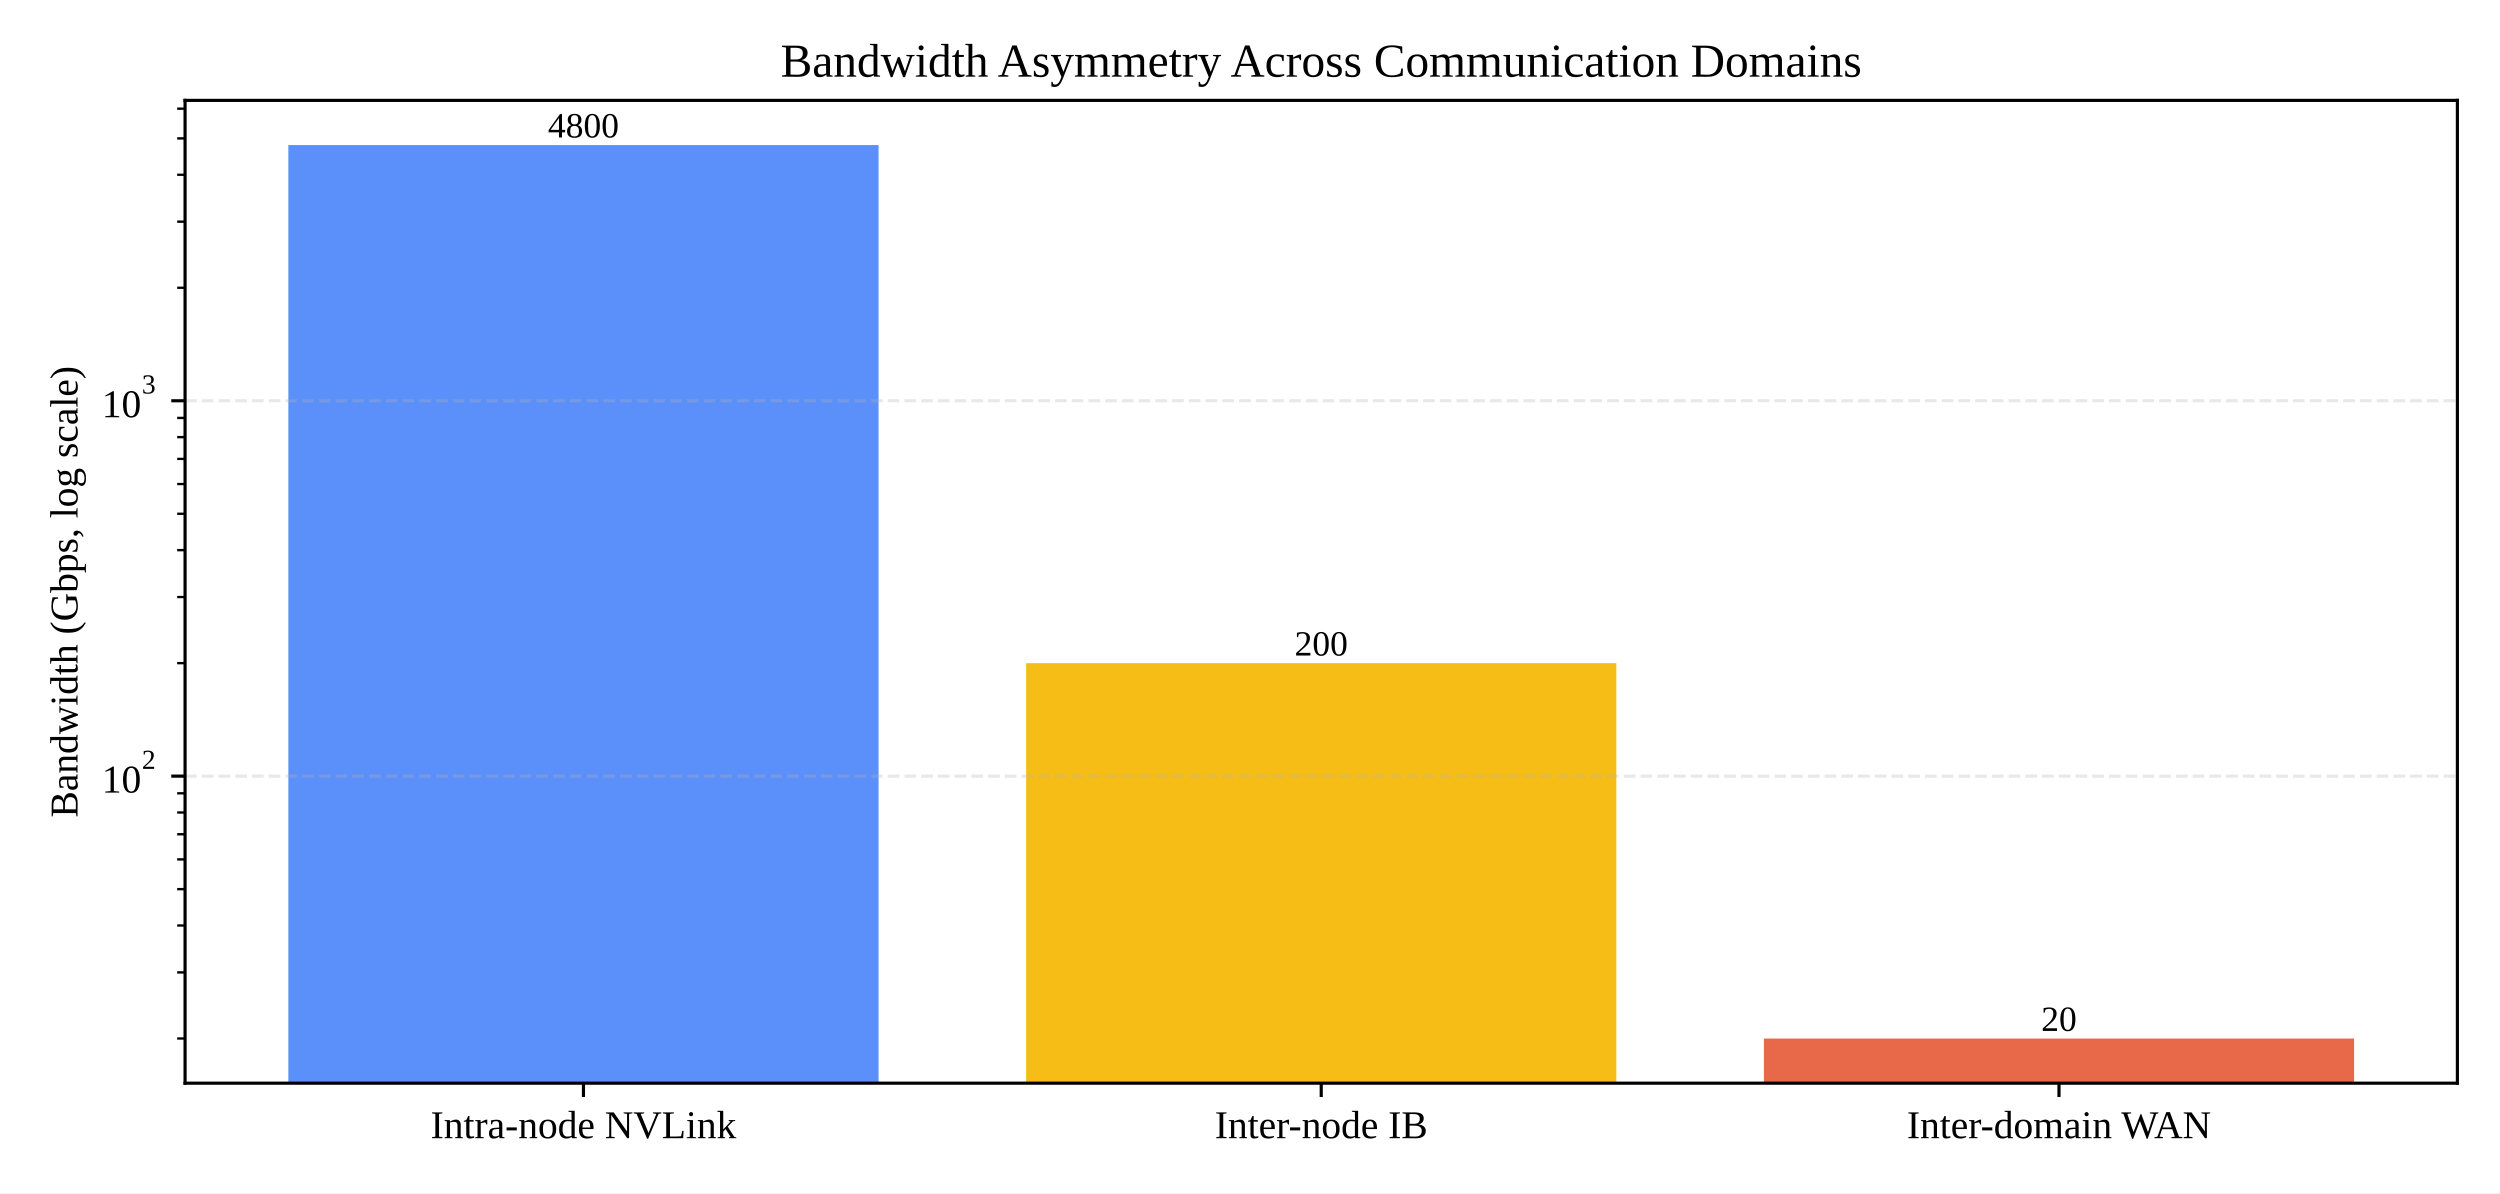
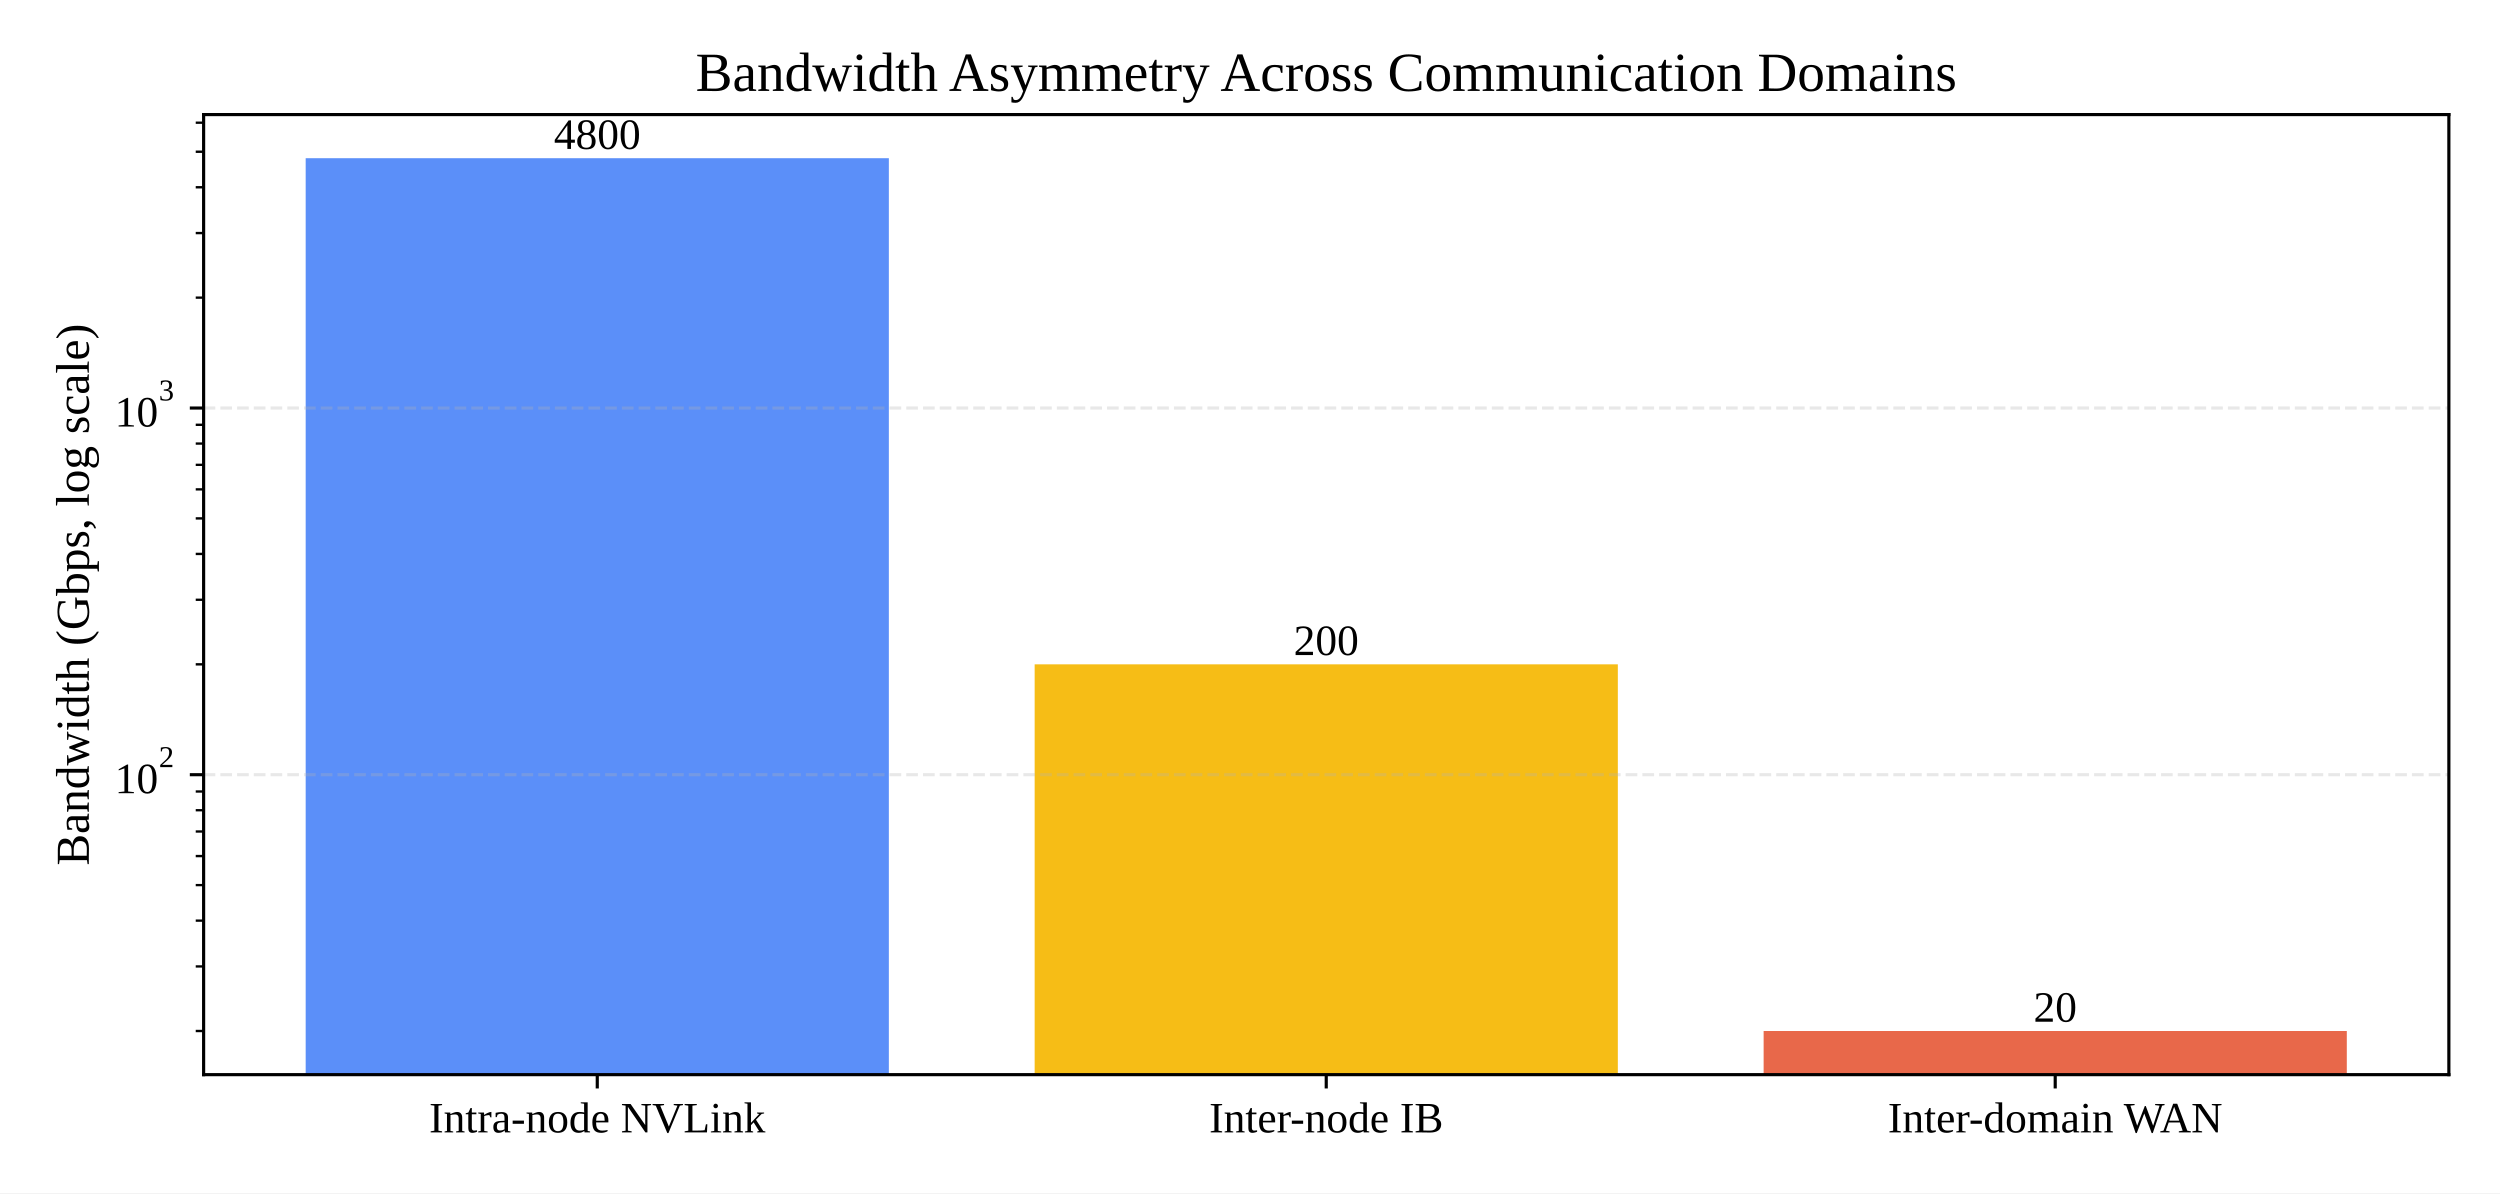
<svg xmlns="http://www.w3.org/2000/svg" xmlns:xlink="http://www.w3.org/1999/xlink" width="633.6pt" height="302.4pt" viewBox="0 0 633.6 302.4" version="1.1">
  <defs>
    <style type="text/css">*{stroke-linejoin: round; stroke-linecap: butt}</style>
  </defs>
  <g id="figure_1">
    <g id="patch_1">
      <path d="M 0 302.4  L 633.6 302.4  L 633.6 0  L 0 0  z " style="fill: #ffffff" />
    </g>
    <g id="axes_1">
      <g id="patch_2">
-         <path d="M 46.903 274.52  L 622.8 274.52  L 622.8 25.44  L 46.903 25.44  z " style="fill: #ffffff" />
+         <path d="M 51.606 272.36  L 620.64 272.36  L 620.64 29.04  L 51.606 29.04  z " style="fill: #ffffff" />
      </g>
      <g id="patch_3">
-         <path d="M 73.08 95519.854  L 222.664 95519.854  L 222.664 36.762  L 73.08 36.762  z " clip-path="url(#p92b86f5b36)" style="fill: #5b8ff9" />
+         <path d="M 77.471 93315.137  L 225.272 93315.137  L 225.272 40.1  L 77.471 40.1  z " clip-path="url(#p4b621ad62f)" style="fill: #5b8ff9" />
      </g>
      <g id="patch_4">
-         <path d="M 260.06 95519.854  L 409.643 95519.854  L 409.643 168.065  L 260.06 168.065  z " clip-path="url(#p92b86f5b36)" style="fill: #f6bd16" />
+         <path d="M 262.223 93315.137  L 410.024 93315.137  L 410.024 168.367  L 262.223 168.367  z " clip-path="url(#p4b621ad62f)" style="fill: #f6bd16" />
      </g>
      <g id="patch_5">
-         <path d="M 447.039 95519.854  L 596.623 95519.854  L 596.623 263.198  L 447.039 263.198  z " clip-path="url(#p92b86f5b36)" style="fill: #e8684a" />
+         <path d="M 446.974 93315.137  L 594.775 93315.137  L 594.775 261.3  L 446.974 261.3  z " clip-path="url(#p4b621ad62f)" style="fill: #e8684a" />
      </g>
      <g id="matplotlib.axis_1">
        <g id="xtick_1">
          <g id="line2d_1">
            <defs>
-               <path id="m99f9f22fb5" d="M 0 0  L 0 3.5  " style="stroke: #000000; stroke-width: 0.8" />
+               <path id="m67910f00aa" d="M 0 0  L 0 3.5  " style="stroke: #000000; stroke-width: 0.8" />
            </defs>
            <g>
-               <use xlink:href="#m99f9f22fb5" x="147.872" y="274.52" style="stroke: #000000; stroke-width: 0.8" />
+               <use xlink:href="#m67910f00aa" x="151.372" y="272.36" style="stroke: #000000; stroke-width: 0.8" />
            </g>
          </g>
          <g id="text_1">
-             <text style="font-size: 10px; font-family: 'Times New Roman'; text-anchor: middle" x="147.872" y="288.464" transform="rotate(-0 147.8718 288.4638)">Intra-node NVLink</text>
+             <text style="font: 11px 'Times New Roman'; text-anchor: middle" x="151.372" y="286.998" transform="rotate(-0 151.3719 286.9981)">Intra-node NVLink</text>
          </g>
        </g>
        <g id="xtick_2">
          <g id="line2d_2">
            <g>
-               <use xlink:href="#m99f9f22fb5" x="334.851" y="274.52" style="stroke: #000000; stroke-width: 0.8" />
+               <use xlink:href="#m67910f00aa" x="336.123" y="272.36" style="stroke: #000000; stroke-width: 0.8" />
            </g>
          </g>
          <g id="text_2">
-             <text style="font-size: 10px; font-family: 'Times New Roman'; text-anchor: middle" x="334.851" y="288.464" transform="rotate(-0 334.8514 288.4638)">Inter-node IB</text>
+             <text style="font: 11px 'Times New Roman'; text-anchor: middle" x="336.123" y="286.998" transform="rotate(-0 336.1231 286.9981)">Inter-node IB</text>
          </g>
        </g>
        <g id="xtick_3">
          <g id="line2d_3">
            <g>
-               <use xlink:href="#m99f9f22fb5" x="521.831" y="274.52" style="stroke: #000000; stroke-width: 0.8" />
+               <use xlink:href="#m67910f00aa" x="520.874" y="272.36" style="stroke: #000000; stroke-width: 0.8" />
            </g>
          </g>
          <g id="text_3">
-             <text style="font-size: 10px; font-family: 'Times New Roman'; text-anchor: middle" x="521.831" y="288.464" transform="rotate(-0 521.831 288.4638)">Inter-domain WAN</text>
+             <text style="font: 11px 'Times New Roman'; text-anchor: middle" x="520.874" y="286.998" transform="rotate(-0 520.8743 286.9981)">Inter-domain WAN</text>
          </g>
        </g>
      </g>
      <g id="matplotlib.axis_2">
        <g id="ytick_1">
          <g id="line2d_4">
-             <path d="M 46.903 196.703  L 622.8 196.703  " clip-path="url(#p92b86f5b36)" style="fill: none; stroke-dasharray: 2.96,1.28; stroke-dashoffset: 0; stroke: #b0b0b0; stroke-opacity: 0.3; stroke-width: 0.8" />
+             <path d="M 51.606 196.343  L 620.64 196.343  " clip-path="url(#p4b621ad62f)" style="fill: none; stroke-dasharray: 2.96,1.28; stroke-dashoffset: 0; stroke: #b0b0b0; stroke-opacity: 0.3; stroke-width: 0.8" />
          </g>
          <g id="line2d_5">
            <defs>
-               <path id="m8ca456ecf7" d="M 0 0  L -3.5 0  " style="stroke: #000000; stroke-width: 0.8" />
+               <path id="maecc926396" d="M 0 0  L -3.5 0  " style="stroke: #000000; stroke-width: 0.8" />
            </defs>
            <g>
-               <use xlink:href="#m8ca456ecf7" x="46.903" y="196.703" style="stroke: #000000; stroke-width: 0.8" />
+               <use xlink:href="#maecc926396" x="51.606" y="196.343" style="stroke: #000000; stroke-width: 0.8" />
            </g>
          </g>
          <g id="text_4">
-             <g transform="translate(25.80278 201.1336)">
+             <g transform="translate(29.09625 201.2162)">
              <text>
-                 <tspan x="0" y="-0.253" style="font-size: 10px; font-family: 'Times New Roman'">1</tspan>
-                 <tspan x="5" y="-0.253" style="font-size: 10px; font-family: 'Times New Roman'">0</tspan>
-                 <tspan x="10.15" y="-6.264" style="font-size: 7px; font-family: 'Times New Roman'">2</tspan>
+                 <tspan style="font: 11px 'Times New Roman'" x="0 5.5" y="-0.181">10</tspan>
+                 <tspan style="font: 7.7px 'Times New Roman'" x="11.165" y="-6.794">2</tspan>
              </text>
            </g>
          </g>
        </g>
        <g id="ytick_2">
          <g id="line2d_6">
-             <path d="M 46.903 101.57  L 622.8 101.57  " clip-path="url(#p92b86f5b36)" style="fill: none; stroke-dasharray: 2.96,1.28; stroke-dashoffset: 0; stroke: #b0b0b0; stroke-opacity: 0.3; stroke-width: 0.8" />
+             <path d="M 51.606 103.41  L 620.64 103.41  " clip-path="url(#p4b621ad62f)" style="fill: none; stroke-dasharray: 2.96,1.28; stroke-dashoffset: 0; stroke: #b0b0b0; stroke-opacity: 0.3; stroke-width: 0.8" />
          </g>
          <g id="line2d_7">
            <g>
-               <use xlink:href="#m8ca456ecf7" x="46.903" y="101.57" style="stroke: #000000; stroke-width: 0.8" />
+               <use xlink:href="#maecc926396" x="51.606" y="103.41" style="stroke: #000000; stroke-width: 0.8" />
            </g>
          </g>
          <g id="text_5">
-             <g transform="translate(25.80278 106.0007)">
+             <g transform="translate(29.09625 108.2833)">
              <text>
-                 <tspan x="0" y="-0.253" style="font-size: 10px; font-family: 'Times New Roman'">1</tspan>
-                 <tspan x="5" y="-0.253" style="font-size: 10px; font-family: 'Times New Roman'">0</tspan>
-                 <tspan x="10.15" y="-6.264" style="font-size: 7px; font-family: 'Times New Roman'">3</tspan>
+                 <tspan style="font: 11px 'Times New Roman'" x="0 5.5" y="-0.181">10</tspan>
+                 <tspan style="font: 7.7px 'Times New Roman'" x="11.165" y="-6.794">3</tspan>
              </text>
            </g>
          </g>
        </g>
        <g id="ytick_3">
          <g id="line2d_8">
            <defs>
-               <path id="mec71881c0a" d="M 0 0  L -2 0  " style="stroke: #000000; stroke-width: 0.6" />
+               <path id="mc784a592e4" d="M 0 0  L -2 0  " style="stroke: #000000; stroke-width: 0.6" />
            </defs>
            <g>
-               <use xlink:href="#mec71881c0a" x="46.903" y="263.198" style="stroke: #000000; stroke-width: 0.6" />
+               <use xlink:href="#mc784a592e4" x="51.606" y="261.3" style="stroke: #000000; stroke-width: 0.6" />
            </g>
          </g>
        </g>
        <g id="ytick_4">
          <g id="line2d_9">
            <g>
-               <use xlink:href="#mec71881c0a" x="46.903" y="246.446" style="stroke: #000000; stroke-width: 0.6" />
+               <use xlink:href="#mc784a592e4" x="51.606" y="244.935" style="stroke: #000000; stroke-width: 0.6" />
            </g>
          </g>
        </g>
        <g id="ytick_5">
          <g id="line2d_10">
            <g>
-               <use xlink:href="#mec71881c0a" x="46.903" y="234.56" style="stroke: #000000; stroke-width: 0.6" />
+               <use xlink:href="#mc784a592e4" x="51.606" y="233.324" style="stroke: #000000; stroke-width: 0.6" />
            </g>
          </g>
        </g>
        <g id="ytick_6">
          <g id="line2d_11">
            <g>
-               <use xlink:href="#mec71881c0a" x="46.903" y="225.341" style="stroke: #000000; stroke-width: 0.6" />
+               <use xlink:href="#mc784a592e4" x="51.606" y="224.318" style="stroke: #000000; stroke-width: 0.6" />
            </g>
          </g>
        </g>
        <g id="ytick_7">
          <g id="line2d_12">
            <g>
-               <use xlink:href="#mec71881c0a" x="46.903" y="217.808" style="stroke: #000000; stroke-width: 0.6" />
+               <use xlink:href="#mc784a592e4" x="51.606" y="216.96" style="stroke: #000000; stroke-width: 0.6" />
            </g>
          </g>
        </g>
        <g id="ytick_8">
          <g id="line2d_13">
            <g>
-               <use xlink:href="#mec71881c0a" x="46.903" y="211.439" style="stroke: #000000; stroke-width: 0.6" />
+               <use xlink:href="#mc784a592e4" x="51.606" y="210.738" style="stroke: #000000; stroke-width: 0.6" />
            </g>
          </g>
        </g>
        <g id="ytick_9">
          <g id="line2d_14">
            <g>
-               <use xlink:href="#mec71881c0a" x="46.903" y="205.922" style="stroke: #000000; stroke-width: 0.6" />
+               <use xlink:href="#mc784a592e4" x="51.606" y="205.349" style="stroke: #000000; stroke-width: 0.6" />
            </g>
          </g>
        </g>
        <g id="ytick_10">
          <g id="line2d_15">
            <g>
-               <use xlink:href="#mec71881c0a" x="46.903" y="201.056" style="stroke: #000000; stroke-width: 0.6" />
+               <use xlink:href="#mc784a592e4" x="51.606" y="200.595" style="stroke: #000000; stroke-width: 0.6" />
            </g>
          </g>
        </g>
        <g id="ytick_11">
          <g id="line2d_16">
            <g>
-               <use xlink:href="#mec71881c0a" x="46.903" y="168.065" style="stroke: #000000; stroke-width: 0.6" />
+               <use xlink:href="#mc784a592e4" x="51.606" y="168.367" style="stroke: #000000; stroke-width: 0.6" />
            </g>
          </g>
        </g>
        <g id="ytick_12">
          <g id="line2d_17">
            <g>
-               <use xlink:href="#mec71881c0a" x="46.903" y="151.313" style="stroke: #000000; stroke-width: 0.6" />
+               <use xlink:href="#mc784a592e4" x="51.606" y="152.002" style="stroke: #000000; stroke-width: 0.6" />
            </g>
          </g>
        </g>
        <g id="ytick_13">
          <g id="line2d_18">
            <g>
-               <use xlink:href="#mec71881c0a" x="46.903" y="139.427" style="stroke: #000000; stroke-width: 0.6" />
+               <use xlink:href="#mc784a592e4" x="51.606" y="140.391" style="stroke: #000000; stroke-width: 0.6" />
            </g>
          </g>
        </g>
        <g id="ytick_14">
          <g id="line2d_19">
            <g>
-               <use xlink:href="#mec71881c0a" x="46.903" y="130.208" style="stroke: #000000; stroke-width: 0.6" />
+               <use xlink:href="#mc784a592e4" x="51.606" y="131.385" style="stroke: #000000; stroke-width: 0.6" />
            </g>
          </g>
        </g>
        <g id="ytick_15">
          <g id="line2d_20">
            <g>
-               <use xlink:href="#mec71881c0a" x="46.903" y="122.675" style="stroke: #000000; stroke-width: 0.6" />
+               <use xlink:href="#mc784a592e4" x="51.606" y="124.027" style="stroke: #000000; stroke-width: 0.6" />
            </g>
          </g>
        </g>
        <g id="ytick_16">
          <g id="line2d_21">
            <g>
-               <use xlink:href="#mec71881c0a" x="46.903" y="116.307" style="stroke: #000000; stroke-width: 0.6" />
+               <use xlink:href="#mc784a592e4" x="51.606" y="117.805" style="stroke: #000000; stroke-width: 0.6" />
            </g>
          </g>
        </g>
        <g id="ytick_17">
          <g id="line2d_22">
            <g>
-               <use xlink:href="#mec71881c0a" x="46.903" y="110.79" style="stroke: #000000; stroke-width: 0.6" />
+               <use xlink:href="#mc784a592e4" x="51.606" y="112.416" style="stroke: #000000; stroke-width: 0.6" />
            </g>
          </g>
        </g>
        <g id="ytick_18">
          <g id="line2d_23">
            <g>
-               <use xlink:href="#mec71881c0a" x="46.903" y="105.923" style="stroke: #000000; stroke-width: 0.6" />
+               <use xlink:href="#mc784a592e4" x="51.606" y="107.662" style="stroke: #000000; stroke-width: 0.6" />
            </g>
          </g>
        </g>
        <g id="ytick_19">
          <g id="line2d_24">
            <g>
-               <use xlink:href="#mec71881c0a" x="46.903" y="72.932" style="stroke: #000000; stroke-width: 0.6" />
+               <use xlink:href="#mc784a592e4" x="51.606" y="75.434" style="stroke: #000000; stroke-width: 0.6" />
            </g>
          </g>
        </g>
        <g id="ytick_20">
          <g id="line2d_25">
            <g>
-               <use xlink:href="#mec71881c0a" x="46.903" y="56.18" style="stroke: #000000; stroke-width: 0.6" />
+               <use xlink:href="#mc784a592e4" x="51.606" y="59.069" style="stroke: #000000; stroke-width: 0.6" />
            </g>
          </g>
        </g>
        <g id="ytick_21">
          <g id="line2d_26">
            <g>
-               <use xlink:href="#mec71881c0a" x="46.903" y="44.295" style="stroke: #000000; stroke-width: 0.6" />
+               <use xlink:href="#mc784a592e4" x="51.606" y="47.459" style="stroke: #000000; stroke-width: 0.6" />
            </g>
          </g>
        </g>
        <g id="ytick_22">
          <g id="line2d_27">
            <g>
-               <use xlink:href="#mec71881c0a" x="46.903" y="35.075" style="stroke: #000000; stroke-width: 0.6" />
+               <use xlink:href="#mc784a592e4" x="51.606" y="38.452" style="stroke: #000000; stroke-width: 0.6" />
            </g>
          </g>
        </g>
        <g id="ytick_23">
          <g id="line2d_28">
            <g>
-               <use xlink:href="#mec71881c0a" x="46.903" y="27.542" style="stroke: #000000; stroke-width: 0.6" />
+               <use xlink:href="#mc784a592e4" x="51.606" y="31.094" style="stroke: #000000; stroke-width: 0.6" />
            </g>
          </g>
        </g>
        <g id="text_6">
-           <text style="font-size: 10px; font-family: 'Times New Roman'; text-anchor: middle" x="19.645" y="149.98" transform="rotate(-90 19.64497 149.98)">Bandwidth (Gbps, log scale)</text>
+           <text style="font: 12px 'Times New Roman'; text-anchor: middle" x="22.507" y="150.7" transform="rotate(-90 22.50687 150.7)">Bandwidth (Gbps, log scale)</text>
        </g>
      </g>
      <g id="patch_6">
-         <path d="M 46.903 274.52  L 46.903 25.44  " style="fill: none; stroke: #000000; stroke-width: 0.8; stroke-linejoin: miter; stroke-linecap: square" />
+         <path d="M 51.606 272.36  L 51.606 29.04  " style="fill: none; stroke: #000000; stroke-width: 0.8; stroke-linejoin: miter; stroke-linecap: square" />
      </g>
      <g id="patch_7">
-         <path d="M 622.8 274.52  L 622.8 25.44  " style="fill: none; stroke: #000000; stroke-width: 0.8; stroke-linejoin: miter; stroke-linecap: square" />
+         <path d="M 620.64 272.36  L 620.64 29.04  " style="fill: none; stroke: #000000; stroke-width: 0.8; stroke-linejoin: miter; stroke-linecap: square" />
      </g>
      <g id="patch_8">
-         <path d="M 46.903 274.52  L 622.8 274.52  " style="fill: none; stroke: #000000; stroke-width: 0.8; stroke-linejoin: miter; stroke-linecap: square" />
+         <path d="M 51.606 272.36  L 620.64 272.36  " style="fill: none; stroke: #000000; stroke-width: 0.8; stroke-linejoin: miter; stroke-linecap: square" />
      </g>
      <g id="patch_9">
-         <path d="M 46.903 25.44  L 622.8 25.44  " style="fill: none; stroke: #000000; stroke-width: 0.8; stroke-linejoin: miter; stroke-linecap: square" />
+         <path d="M 51.606 29.04  L 620.64 29.04  " style="fill: none; stroke: #000000; stroke-width: 0.8; stroke-linejoin: miter; stroke-linecap: square" />
      </g>
      <g id="text_7">
-         <text style="font-size: 9px; font-family: 'Times New Roman'; text-anchor: middle" x="147.872" y="34.837" transform="rotate(-0 147.8718 34.83666)">4800</text>
+         <text style="font: 11px 'Times New Roman'; text-anchor: middle" x="151.372" y="37.747" transform="rotate(-0 151.3719 37.74703)">4800</text>
      </g>
      <g id="text_8">
-         <text style="font-size: 9px; font-family: 'Times New Roman'; text-anchor: middle" x="334.851" y="166.14" transform="rotate(-0 334.8514 166.1401)">200</text>
+         <text style="font: 11px 'Times New Roman'; text-anchor: middle" x="336.123" y="166.014" transform="rotate(-0 336.1231 166.0141)">200</text>
      </g>
      <g id="text_9">
-         <text style="font-size: 9px; font-family: 'Times New Roman'; text-anchor: middle" x="521.831" y="261.273" transform="rotate(-0 521.831 261.273)">20</text>
+         <text style="font: 11px 'Times New Roman'; text-anchor: middle" x="520.874" y="258.947" transform="rotate(-0 520.8743 258.947)">20</text>
      </g>
      <g id="text_10">
-         <text style="font-size: 12px; font-family: 'Times New Roman'; text-anchor: middle" x="334.851" y="19.44" transform="rotate(-0 334.8514 19.44)">Bandwidth Asymmetry Across Communication Domains</text>
+         <text style="font: 14px 'Times New Roman'; text-anchor: middle" x="336.123" y="23.04" transform="rotate(-0 336.1231 23.04)">Bandwidth Asymmetry Across Communication Domains</text>
      </g>
    </g>
  </g>
  <defs>
-     <clipPath id="p92b86f5b36">
-       <rect x="46.903" y="25.44" width="575.897" height="249.08" />
+     <clipPath id="p4b621ad62f">
+       <rect x="51.606" y="29.04" width="569.034" height="243.32" />
    </clipPath>
  </defs>
</svg>
